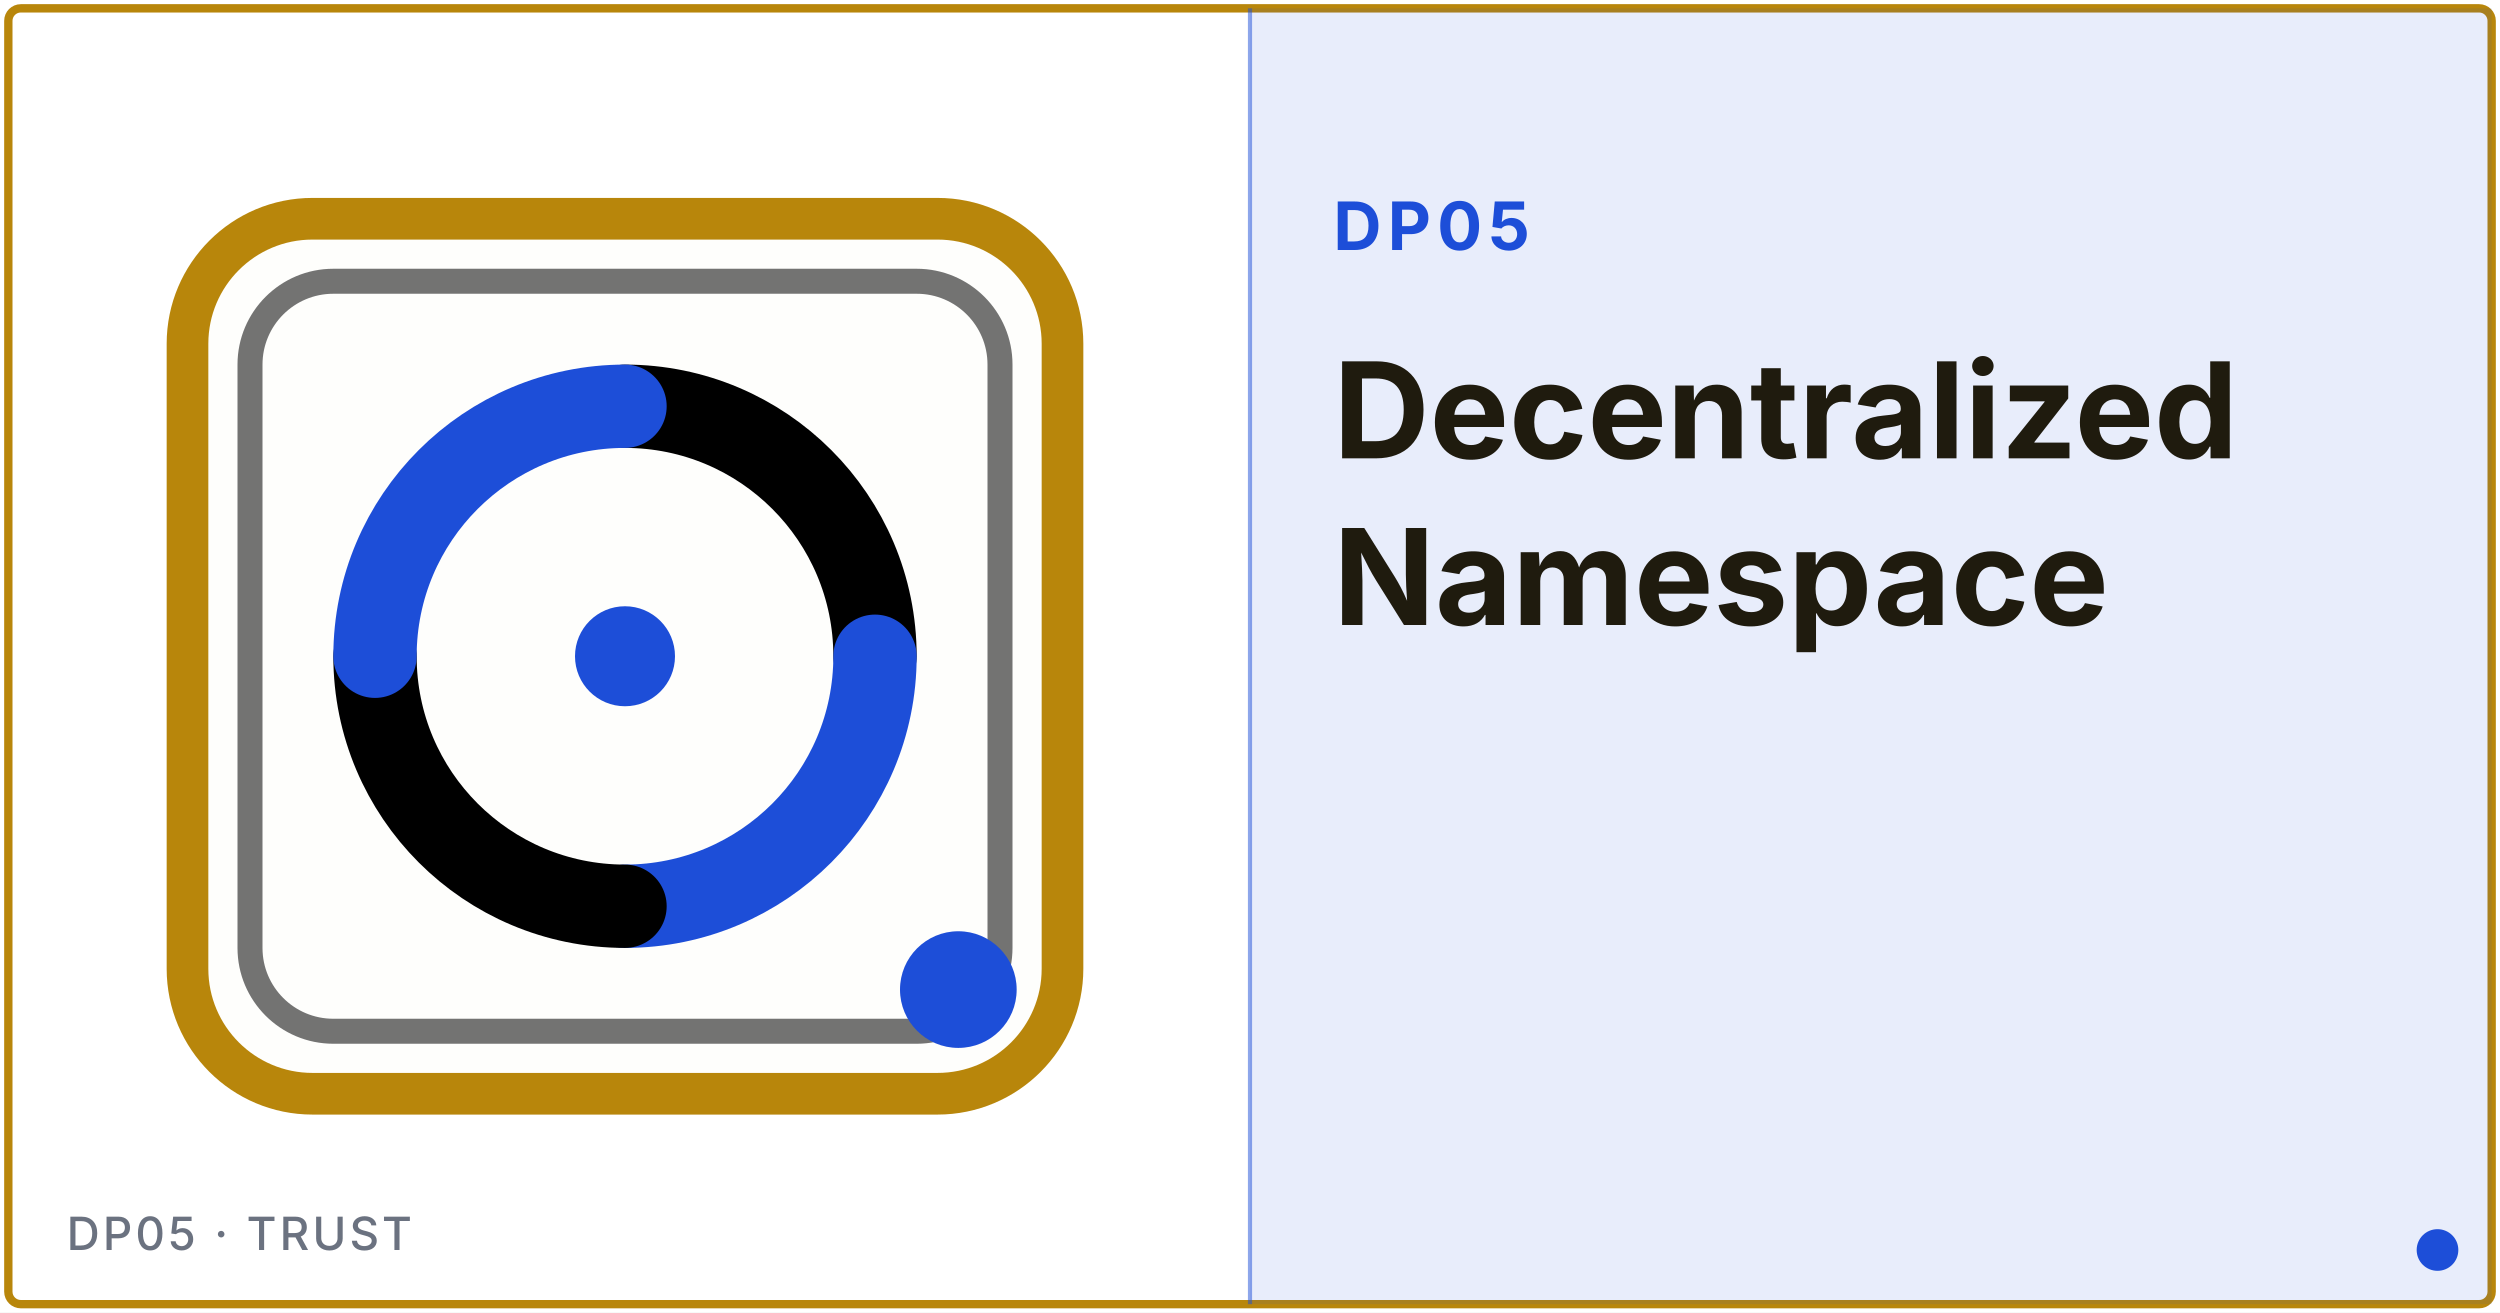
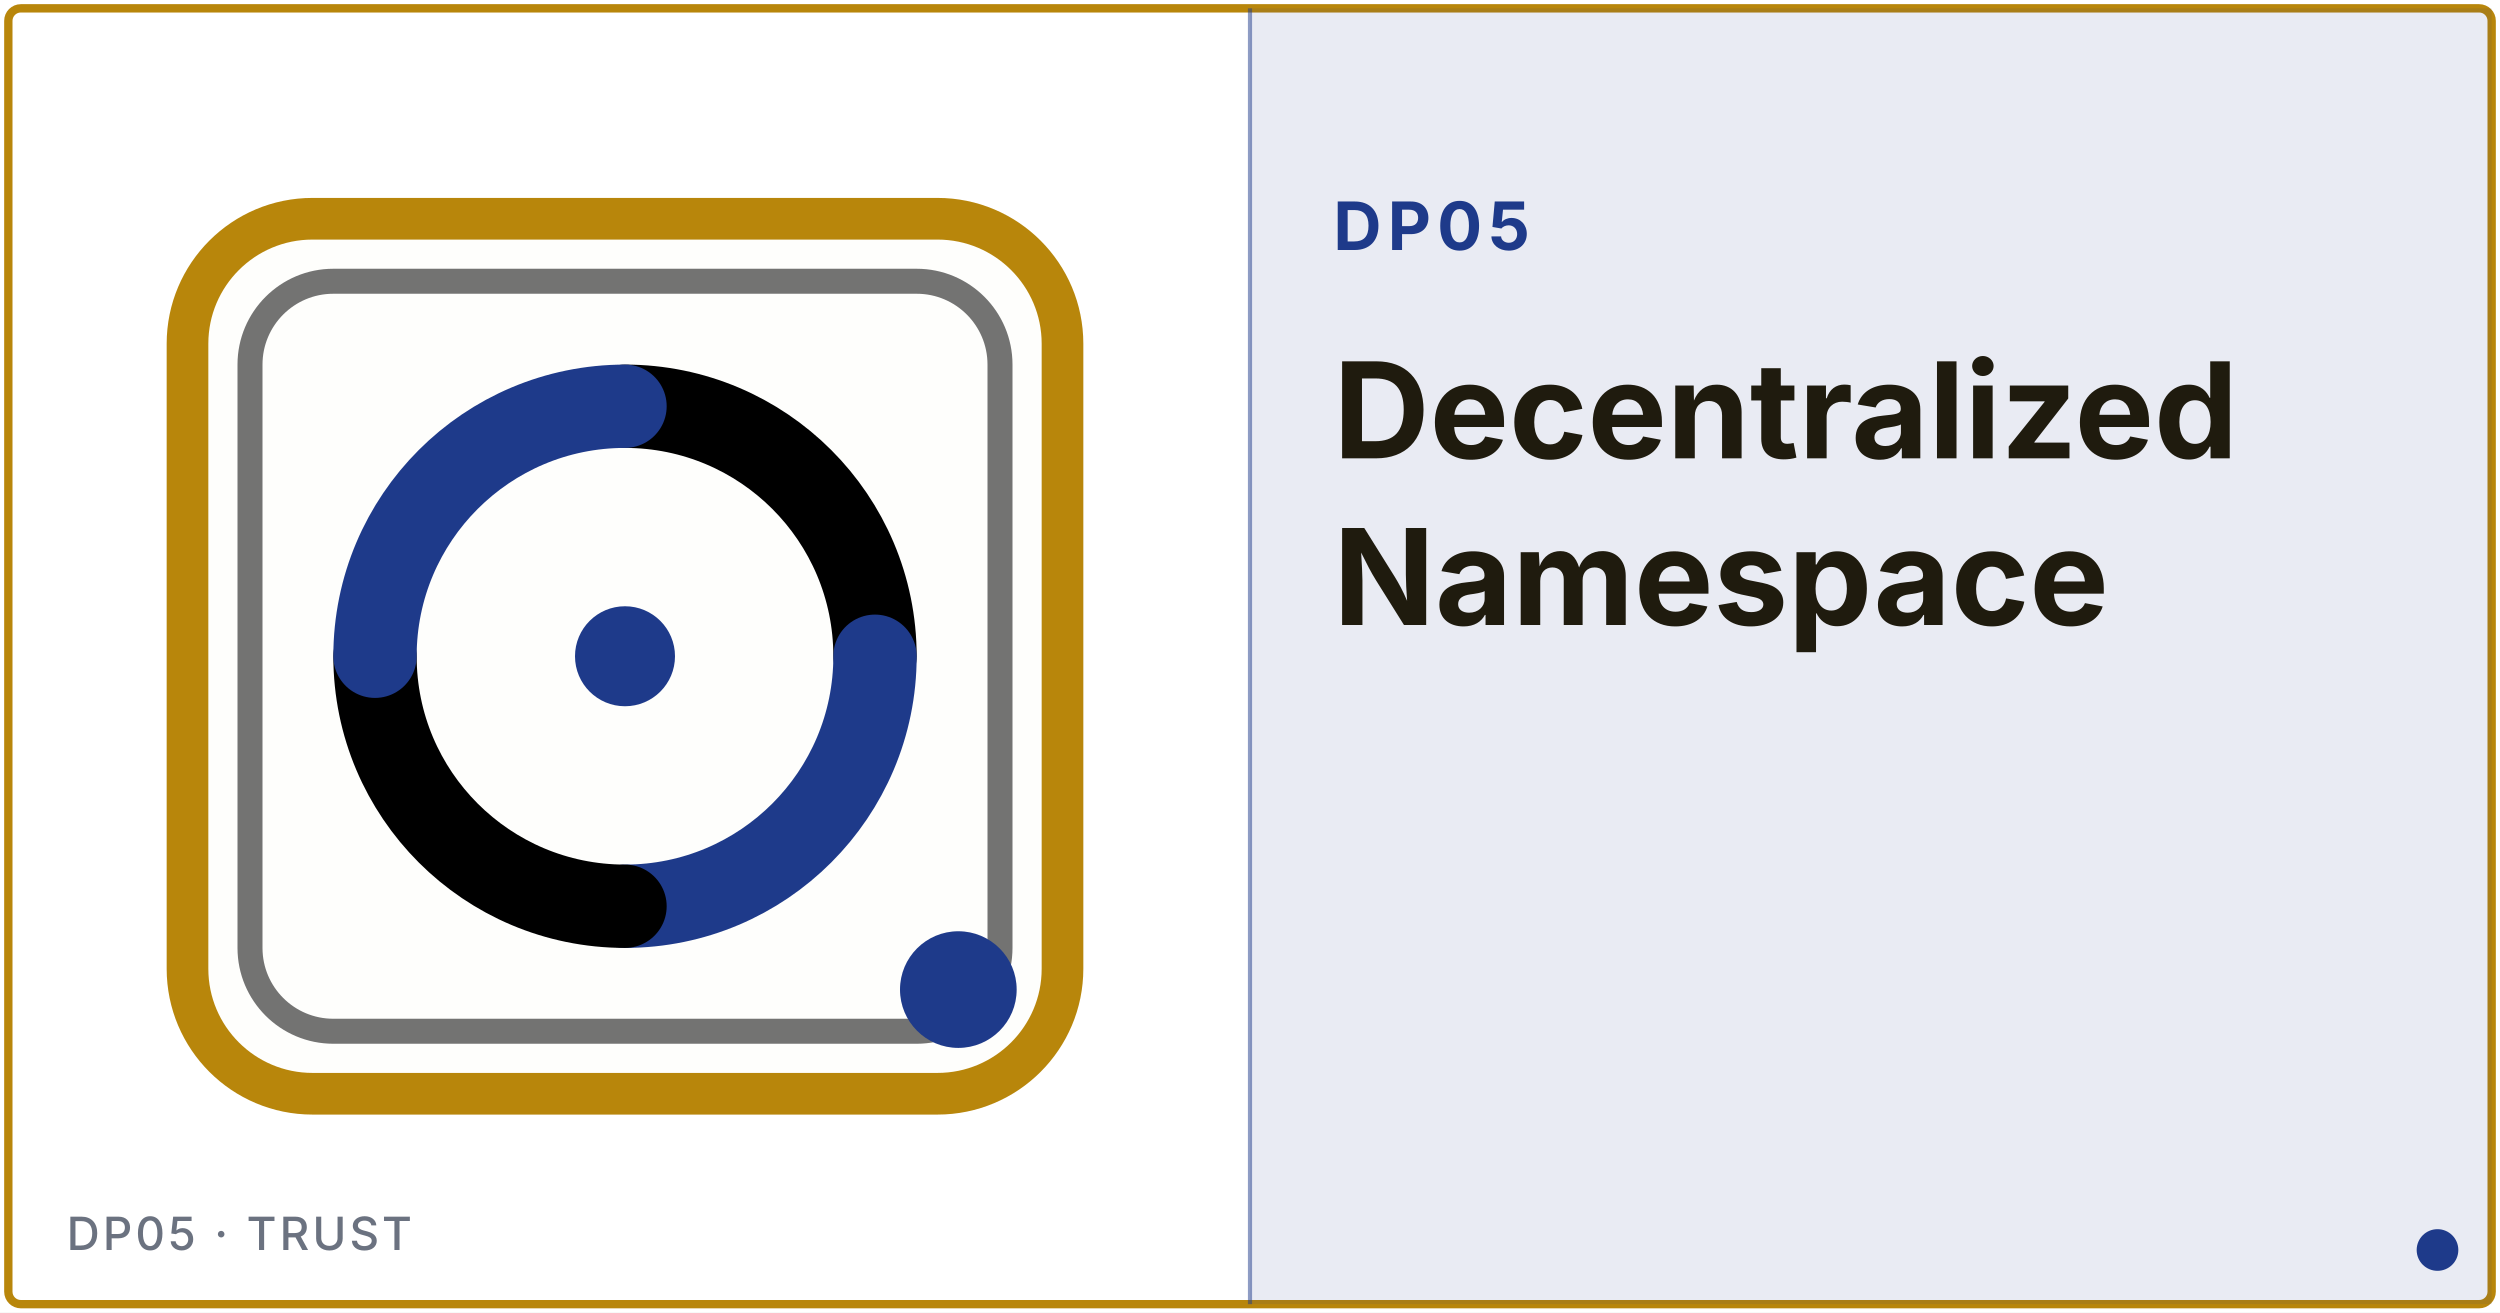
<svg xmlns="http://www.w3.org/2000/svg" viewBox="0 0 1200 630" width="1200" height="630" role="img" aria-labelledby="t">
  <rect width="1200" height="630" fill="#ffffff" />
  <rect x="4" y="4" width="1192" height="622" rx="6" fill="none" stroke="#b8860b" stroke-width="4" />
-   <rect x="600" y="4" width="596" height="622" fill="#1d4ed8" fill-opacity="0.10" />
-   <line x1="600" y1="4" x2="600" y2="626" stroke="#1d4ed8" stroke-width="2" stroke-opacity="0.5" />
+   <rect x="600" y="4" width="596" height="622" fill="#1e3a8a" fill-opacity="0.10" />
+   <line x1="600" y1="4" x2="600" y2="626" stroke="#1e3a8a" stroke-width="2" stroke-opacity="0.5" />
  <svg x="60" y="75" width="480" height="480" viewBox="0 0 24 24" fill="none" stroke="#1f2937" stroke-width="2" stroke-linecap="round" stroke-linejoin="round">
    <rect x="1.5" y="1.5" width="21" height="21" rx="3" fill="#f5e9c8" fill-opacity="0.06" stroke="#b8860b" stroke-width="1" />
    <rect x="3" y="3" width="18" height="18" rx="2" fill="none" stroke="currentColor" stroke-width="0.6" stroke-opacity="0.55" />
-     <circle cx="20" cy="20" r="1.4" fill="#1d4ed8" stroke="none" />
-     <circle cx="12" cy="12" r="1.2" stroke="none" fill="#1d4ed8" />
+     <circle cx="20" cy="20" r="1.4" fill="#1e3a8a" stroke="none" />
+     <circle cx="12" cy="12" r="1.2" stroke="none" fill="#1e3a8a" />
    <path d="M12 6 A6 6 0 0 1 18 12" stroke="currentColor" fill="none" />
-     <path d="M18 12 A6 6 0 0 1 12 18" stroke="#1d4ed8" fill="none" />
+     <path d="M18 12 A6 6 0 0 1 12 18" stroke="#1e3a8a" fill="none" />
    <path d="M12 18 A6 6 0 0 1 6 12" stroke="currentColor" fill="none" />
-     <path d="M6 12 A6 6 0 0 1 12 6" stroke="#1d4ed8" fill="none" />
+     <path d="M6 12 A6 6 0 0 1 12 6" stroke="#1e3a8a" fill="none" />
  </svg>
-   <text x="640" y="120" font-family="Inter, &quot;SF Pro Text&quot;, &quot;Segoe UI&quot;, system-ui, sans-serif" font-size="32" font-weight="700" fill="#1d4ed8" letter-spacing="3">DP05</text>
+   <text x="640" y="120" font-family="Inter, &quot;SF Pro Text&quot;, &quot;Segoe UI&quot;, system-ui, sans-serif" font-size="32" font-weight="700" fill="#1e3a8a" letter-spacing="3">DP05</text>
  <text x="640" y="220" font-family="Inter, &quot;SF Pro Text&quot;, &quot;Segoe UI&quot;, system-ui, sans-serif" font-size="64" font-weight="700" fill="#1f1b0e">Decentralized</text>
  <text x="640" y="300" font-family="Inter, &quot;SF Pro Text&quot;, &quot;Segoe UI&quot;, system-ui, sans-serif" font-size="64" font-weight="700" fill="#1f1b0e">Namespace</text>
  <text x="32" y="600" font-family="Inter, &quot;SF Pro Text&quot;, &quot;Segoe UI&quot;, system-ui, sans-serif" font-size="22" font-weight="500" fill="#6b7280" letter-spacing="1.5">DP05 · TRUST</text>
-   <circle cx="1170" cy="600" r="10" fill="#1d4ed8" />
+   <circle cx="1170" cy="600" r="10" fill="#1e3a8a" />
</svg>
